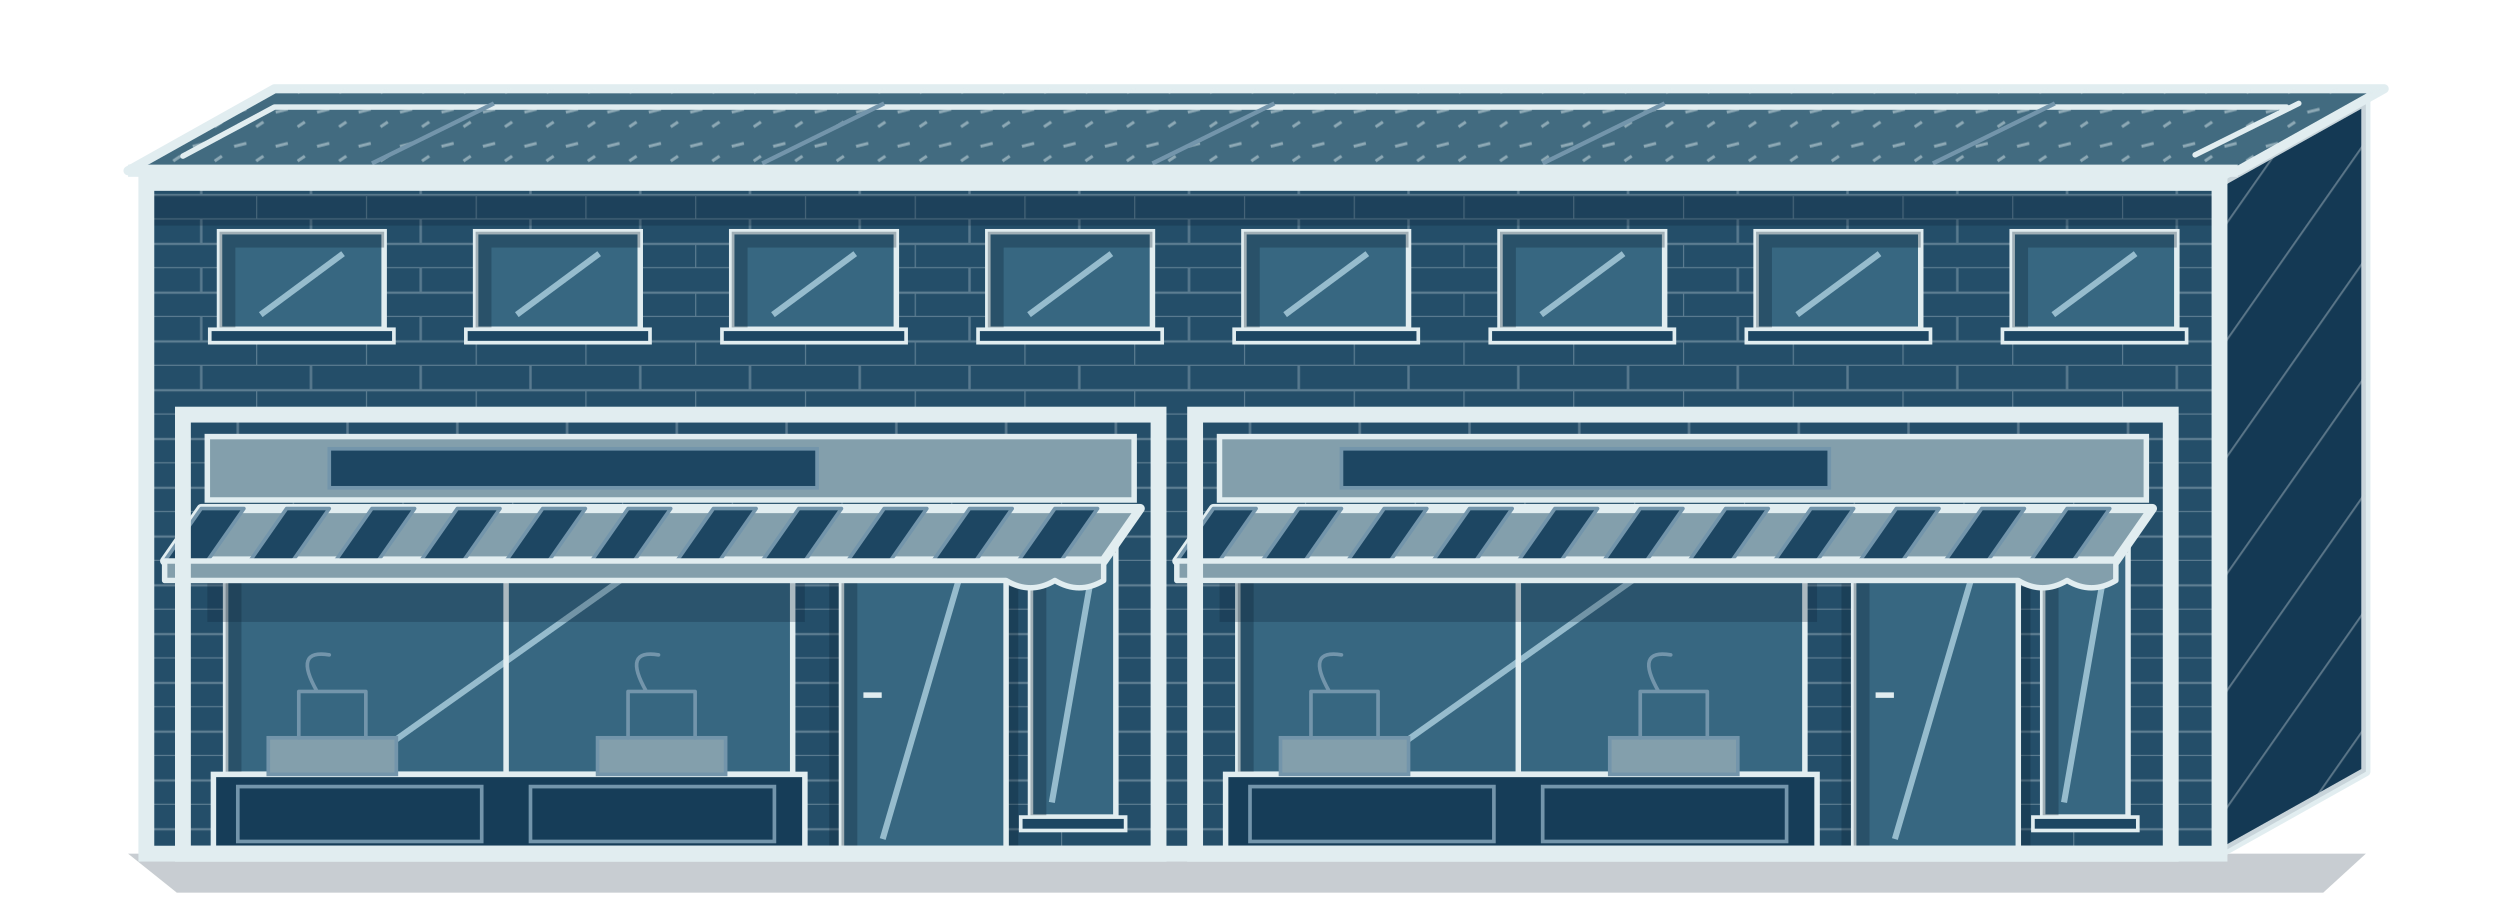
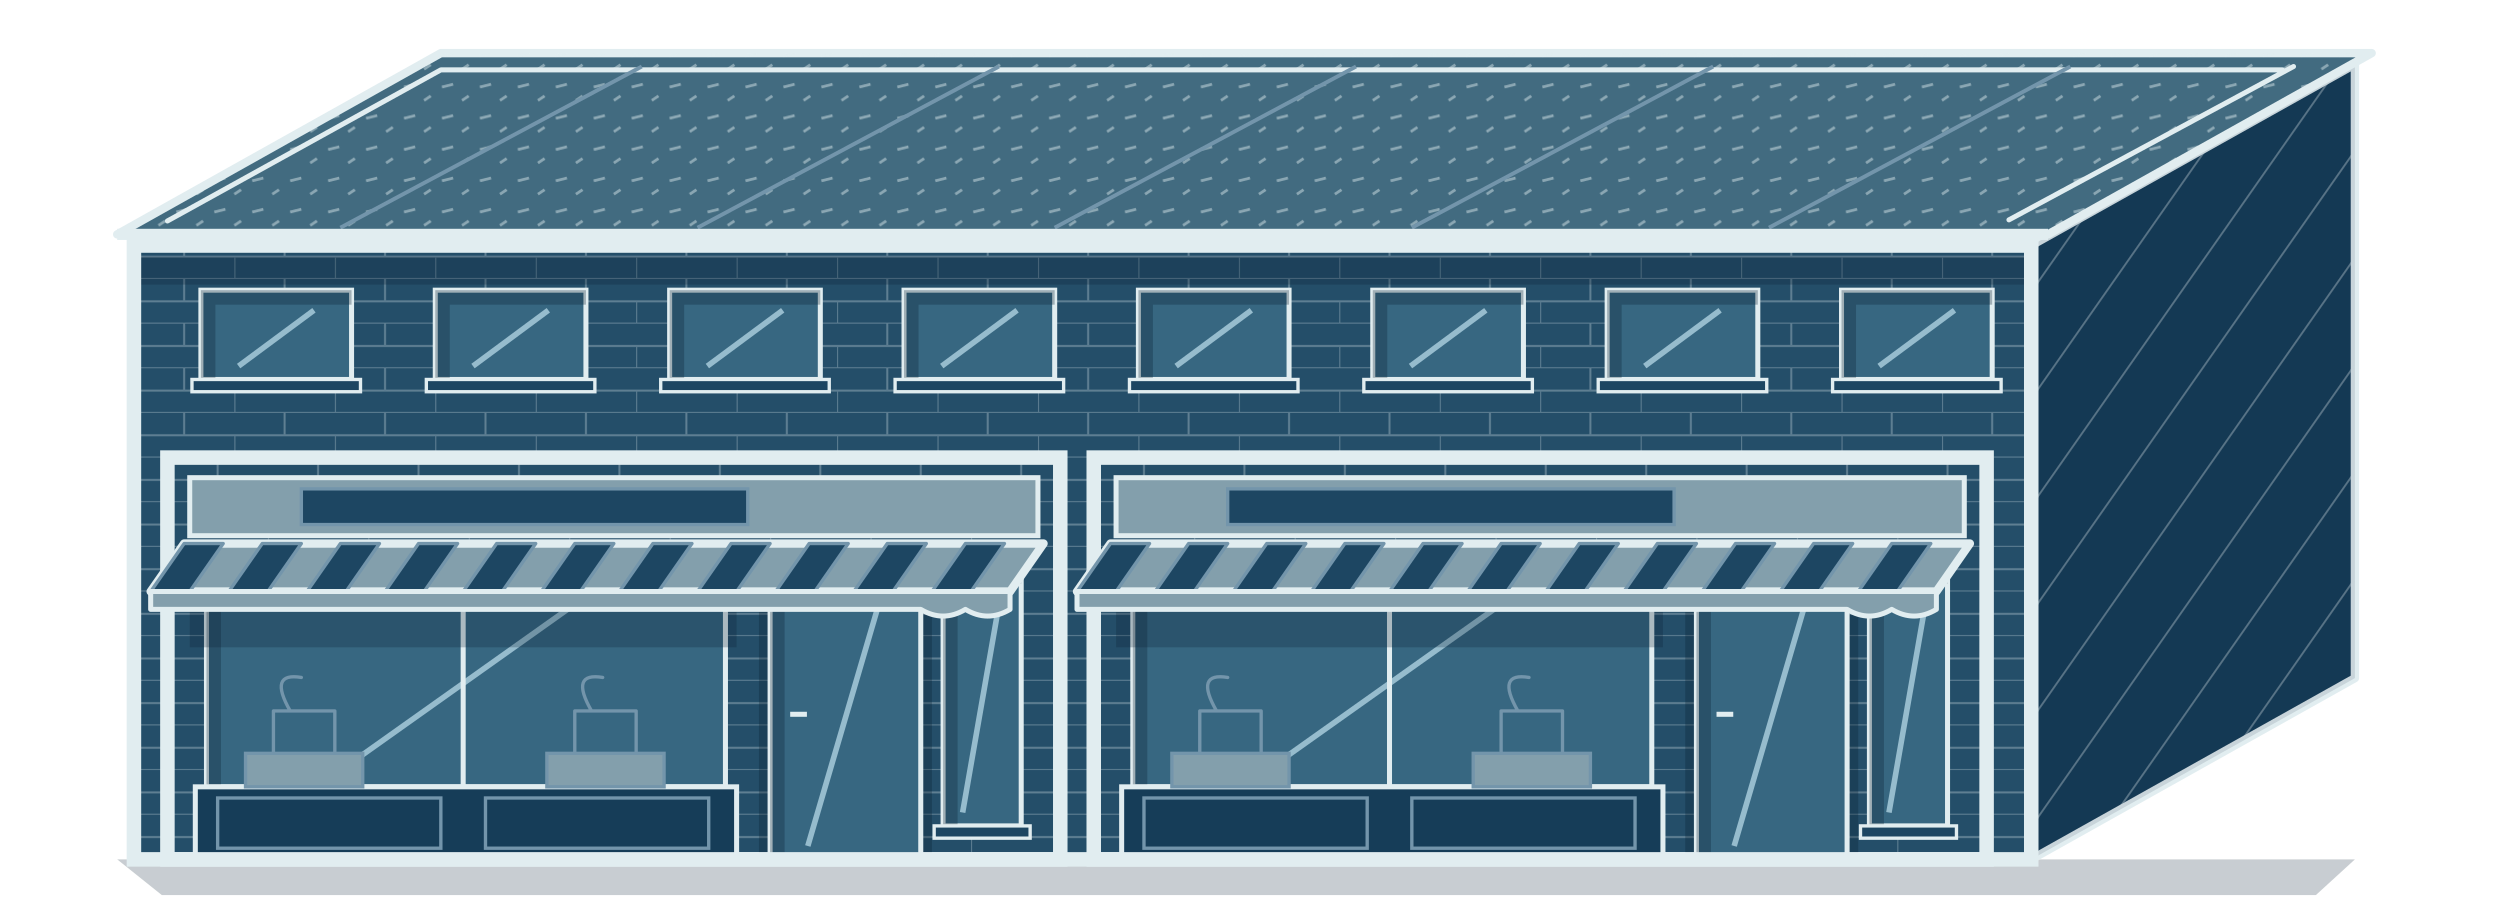
- <svg xmlns="http://www.w3.org/2000/svg" viewBox="-1.2 -7 20.5 7.5" role="img" aria-label="retail podium · illustrative template">
+ <svg xmlns="http://www.w3.org/2000/svg" viewBox="-1.2 -7.7 22.4 8.2" role="img" aria-label="retail podium · illustrative template">
  <defs>
    <linearGradient id="podium-retail-blueprint-wash" x1="0" y1="0" x2="1" y2=".5">
      <stop stop-color="#7eb4cd" stop-opacity=".8" />
      <stop offset=".45" stop-color="#b6c5c5" stop-opacity=".05" />
      <stop offset="1" stop-color="#8b9c90" stop-opacity=".45" />
    </linearGradient>
    <linearGradient id="podium-retail-blueprint-leaf-wash" x1="0" y1="0" x2=".8" y2="1">
      <stop stop-color="#123958" stop-opacity=".28" />
      <stop offset=".5" stop-color="#9dbcb5" stop-opacity=".02" />
      <stop offset="1" stop-color="#9dbcb5" stop-opacity=".25" />
    </linearGradient>
    <linearGradient id="podium-retail-blueprint-lamp-glow" x1="0" y1="0" x2="0" y2="1">
      <stop stop-color="#f4d477" stop-opacity=".06" />
      <stop offset=".4" stop-color="#f1d589" stop-opacity=".17" />
      <stop offset="1" stop-color="#f1d589" stop-opacity="0" />
    </linearGradient>
    <filter id="podium-retail-blueprint-soft-glow" x="-50%" y="-15%" width="200%" height="140%">
      <feGaussianBlur stdDeviation=".16" />
    </filter>
    <pattern id="podium-retail-blueprint-hatch" width=".55" height=".55" patternUnits="userSpaceOnUse" patternTransform="rotate(35)">
      <path d="M0,0 V.55" stroke="#e1edf0" stroke-width=".035" opacity=".35" />
    </pattern>
    <pattern id="podium-retail-blueprint-roof-hatch" width=".34" height=".28" patternUnits="userSpaceOnUse">
      <path d="M.04,.08 l.1,-.025 M.22,.2 l.06,-.04" stroke="#e1edf0" stroke-width=".025" opacity=".45" />
    </pattern>
    <pattern id="podium-retail-blueprint-brick" width=".9" height=".4" patternUnits="userSpaceOnUse">
      <path d="M0,.2 H.9 M0,.4 H.9 M.45,0 V.2 M0,.2 V.4" stroke="#e1edf0" stroke-width=".02" opacity=".28" />
    </pattern>
    <pattern id="podium-retail-blueprint-panel" width="2.6" height="3" patternUnits="userSpaceOnUse">
      <path d="M0,0 H2.6 M0,0 V3" stroke="#e1edf0" stroke-width=".025" opacity=".16" />
    </pattern>
    <filter id="podium-retail-blueprint-grain" x="0" y="0" width="100%" height="100%">
      <feTurbulence type="fractalNoise" baseFrequency=".65" numOctaves="3" stitchTiles="stitch" />
      <feColorMatrix type="saturate" values="0" />
    </filter>
  </defs>
  <g data-feature="podium-retail">
-     <path d="M-.15,0 H18.2 l-.35,.32 H.25 Z" fill="#061d30" stroke="none" stroke-width="0" stroke-linecap="round" stroke-linejoin="round" opacity=".22" />
-     <path d="M17,0 V-5.5 l1.2,-0.672 V-0.672 Z" fill="#163d58" stroke="#e1edf0" stroke-width="0.075" stroke-linecap="round" stroke-linejoin="round" />
-     <path d="M17,0 V-5.5 l1.2,-0.672 V-0.672 Z" fill="url(#podium-retail-blueprint-hatch)" stroke="none" stroke-width="0.075" stroke-linecap="round" stroke-linejoin="round" />
-     <path d="M17,0 V-5.5 l1.2,-0.672 V-0.672 Z" fill="#061d30" stroke="none" stroke-width="0" stroke-linecap="round" stroke-linejoin="round" opacity=".12" />
+     <path d="M-.15,0 H19.9 l-.35,.32 H.25 Z" fill="#061d30" stroke="none" stroke-width="0" stroke-linecap="round" stroke-linejoin="round" opacity=".22" />
+     <path d="M17,0 V-5.5 l2.9,-1.624 V-1.624 Z" fill="#163d58" stroke="#e1edf0" stroke-width="0.075" stroke-linecap="round" stroke-linejoin="round" />
+     <path d="M17,0 V-5.5 l2.9,-1.624 V-1.624 Z" fill="url(#podium-retail-blueprint-hatch)" stroke="none" stroke-width="0.075" stroke-linecap="round" stroke-linejoin="round" />
+     <path d="M17,0 V-5.5 l2.9,-1.624 V-1.624 Z" fill="#061d30" stroke="none" stroke-width="0" stroke-linecap="round" stroke-linejoin="round" opacity=".12" />
    <rect x="0" y="-5.5" width="17" height="5.5" fill="#244e69" stroke="none" stroke-width="0" />
    <rect x="0" y="-5.5" width="17" height="5.5" fill="url(#podium-retail-blueprint-brick)" stroke="none" stroke-width="0" />
    <g data-feature="closed-roof">
-       <path d="M-0.15,-5.6 l1.2,-0.672 h17.3 l-1.2,0.672 Z" fill="#426b80" stroke="#e1edf0" stroke-width="0.075" stroke-linecap="round" stroke-linejoin="round" />
-       <path d="M-0.15,-5.6 l1.2,-0.672 h17.3 l-1.2,0.672 Z" fill="url(#podium-retail-blueprint-roof-hatch)" stroke="none" stroke-width="0.075" stroke-linecap="round" stroke-linejoin="round" />
-       <path d="M0.3,-5.72 l0.75,-0.402 h16.5 M16.8,-5.73 l0.85,-0.422" fill="none" stroke="#e1edf0" stroke-width="0.045" stroke-linecap="round" stroke-linejoin="round" />
-       <line x1="1.85" y1="-5.66" x2="2.85" y2="-6.152" stroke="#7395ab" stroke-width="0.035" />
-       <line x1="5.05" y1="-5.66" x2="6.05" y2="-6.152" stroke="#7395ab" stroke-width="0.035" />
-       <line x1="8.25" y1="-5.66" x2="9.25" y2="-6.152" stroke="#7395ab" stroke-width="0.035" />
-       <line x1="11.45" y1="-5.66" x2="12.45" y2="-6.152" stroke="#7395ab" stroke-width="0.035" />
-       <line x1="14.65" y1="-5.66" x2="15.65" y2="-6.152" stroke="#7395ab" stroke-width="0.035" />
+       <path d="M-0.15,-5.6 l2.9,-1.624 h17.3 l-2.9,1.624 Z" fill="#426b80" stroke="#e1edf0" stroke-width="0.075" stroke-linecap="round" stroke-linejoin="round" />
+       <path d="M-0.15,-5.6 l2.9,-1.624 h17.3 l-2.9,1.624 Z" fill="url(#podium-retail-blueprint-roof-hatch)" stroke="none" stroke-width="0.075" stroke-linecap="round" stroke-linejoin="round" />
+       <path d="M0.3,-5.72 l2.45,-1.354 h16.5 M16.8,-5.73 l2.55,-1.374" fill="none" stroke="#e1edf0" stroke-width="0.045" stroke-linecap="round" stroke-linejoin="round" />
+       <line x1="1.85" y1="-5.66" x2="4.55" y2="-7.104" stroke="#7395ab" stroke-width="0.035" />
+       <line x1="5.05" y1="-5.66" x2="7.75" y2="-7.104" stroke="#7395ab" stroke-width="0.035" />
+       <line x1="8.25" y1="-5.66" x2="10.95" y2="-7.104" stroke="#7395ab" stroke-width="0.035" />
+       <line x1="11.45" y1="-5.66" x2="14.15" y2="-7.104" stroke="#7395ab" stroke-width="0.035" />
+       <line x1="14.65" y1="-5.66" x2="17.35" y2="-7.104" stroke="#7395ab" stroke-width="0.035" />
      <line x1="-0.15" y1="-5.6" x2="17.15" y2="-5.6" stroke="#e1edf0" stroke-width="0.1" />
    </g>
    <rect x="0" y="-5.4" width="17" height="0.25" fill="#061d30" stroke="none" stroke-width="0" opacity="0.25" />
    <g transform="translate(.3)">
      <rect x="0" y="-3.6" width="8" height="3.6" fill="#244e69" stroke="none" stroke-width="0" />
      <rect x="0" y="-3.6" width="8" height="3.6" fill="url(#podium-retail-blueprint-brick)" stroke="none" stroke-width="0" />
+       <rect x="0" y="-3.6" width="8" height="3.6" fill="none" stroke="#e1edf0" stroke-width="0.13" />
      <rect x="0.2" y="-3.42" width="7.6" height="0.52" fill="#839fac" stroke="#e1edf0" stroke-width="0.045" />
      <rect x="1.2" y="-3.32" width="4" height="0.32" fill="#1d4662" stroke="#7395ab" stroke-width="0.03" />
      <rect x="0.35" y="-2.6" width="4.65" height="1.95" fill="#376781" stroke="#e1edf0" stroke-width="0.045" />
      <path d="M0.35,-2.6 h4.65 v.13 h-4.52 V-0.65 h-.13 Z" fill="#061d30" stroke="none" stroke-width="0" stroke-linecap="round" stroke-linejoin="round" opacity=".3" />
      <line x1="1.513" y1="-0.77" x2="3.838" y2="-2.42" stroke="#bfe0ee" stroke-width="0.05" opacity=".7" />
      <rect x="0.27" y="-0.65" width="4.81" height="0.11" fill="#1d4662" stroke="#e1edf0" stroke-width="0.03" />
      <line x1="2.65" y1="-2.6" x2="2.65" y2="-0.65" stroke="#e1edf0" stroke-width="0.045" />
      <rect x="0.25" y="-0.65" width="4.85" height="0.65" fill="#163d58" stroke="#e1edf0" stroke-width="0.045" />
      <rect x="0.45" y="-0.55" width="2" height="0.45" fill="none" stroke="#7395ab" stroke-width="0.03" />
      <rect x="2.85" y="-0.55" width="2" height="0.45" fill="none" stroke="#7395ab" stroke-width="0.03" />
      <rect x="5.3" y="-2.7" width="1.55" height="2.7" fill="#061d30" stroke="none" stroke-width="0" opacity=".3" />
      <rect x="5.4" y="-2.6" width="1.35" height="2.6" fill="#376781" stroke="#e1edf0" stroke-width="0.045" />
      <path d="M5.4,-2.6 h1.35 v.13 h-1.22 V0 h-.13 Z" fill="#061d30" stroke="none" stroke-width="0" stroke-linecap="round" stroke-linejoin="round" opacity=".3" />
      <line x1="5.738" y1="-0.12" x2="6.413" y2="-2.42" stroke="#bfe0ee" stroke-width="0.05" opacity=".7" />
      <line x1="5.58" y1="-1.3" x2="5.73" y2="-1.3" stroke="#e1edf0" stroke-width="0.045" />
      <rect x="6.95" y="-2.6" width="0.7" height="2.3" fill="#376781" stroke="#e1edf0" stroke-width="0.045" />
      <path d="M6.95,-2.6 h0.7 v.13 h-0.57 V-0.3 h-.13 Z" fill="#061d30" stroke="none" stroke-width="0" stroke-linecap="round" stroke-linejoin="round" opacity=".3" />
      <line x1="7.125" y1="-0.42" x2="7.475" y2="-2.42" stroke="#bfe0ee" stroke-width="0.05" opacity=".7" />
      <rect x="6.87" y="-0.3" width="0.86" height="0.11" fill="#1d4662" stroke="#e1edf0" stroke-width="0.03" />
      <rect x="0.2" y="-2.35" width="4.9" height="0.45" fill="#061d30" stroke="none" stroke-width="0" opacity="0.25" />
      <path d="M.15,-2.83 H7.85 l-.3,.43 H-.15Z" fill="#839fac" stroke="#e1edf0" stroke-width="0.075" stroke-linecap="round" stroke-linejoin="round" />
      <path d="M0.15,-2.83 h.35 l-.3,.43 h-.35Z" fill="#1d4662" stroke="#7395ab" stroke-width="0.03" stroke-linecap="round" stroke-linejoin="round" />
      <path d="M0.85,-2.83 h.35 l-.3,.43 h-.35Z" fill="#1d4662" stroke="#7395ab" stroke-width="0.03" stroke-linecap="round" stroke-linejoin="round" />
      <path d="M1.55,-2.83 h.35 l-.3,.43 h-.35Z" fill="#1d4662" stroke="#7395ab" stroke-width="0.03" stroke-linecap="round" stroke-linejoin="round" />
      <path d="M2.25,-2.83 h.35 l-.3,.43 h-.35Z" fill="#1d4662" stroke="#7395ab" stroke-width="0.03" stroke-linecap="round" stroke-linejoin="round" />
      <path d="M2.95,-2.83 h.35 l-.3,.43 h-.35Z" fill="#1d4662" stroke="#7395ab" stroke-width="0.03" stroke-linecap="round" stroke-linejoin="round" />
      <path d="M3.65,-2.83 h.35 l-.3,.43 h-.35Z" fill="#1d4662" stroke="#7395ab" stroke-width="0.03" stroke-linecap="round" stroke-linejoin="round" />
      <path d="M4.35,-2.83 h.35 l-.3,.43 h-.35Z" fill="#1d4662" stroke="#7395ab" stroke-width="0.03" stroke-linecap="round" stroke-linejoin="round" />
      <path d="M5.05,-2.83 h.35 l-.3,.43 h-.35Z" fill="#1d4662" stroke="#7395ab" stroke-width="0.03" stroke-linecap="round" stroke-linejoin="round" />
      <path d="M5.75,-2.83 h.35 l-.3,.43 h-.35Z" fill="#1d4662" stroke="#7395ab" stroke-width="0.03" stroke-linecap="round" stroke-linejoin="round" />
      <path d="M6.45,-2.83 h.35 l-.3,.43 h-.35Z" fill="#1d4662" stroke="#7395ab" stroke-width="0.03" stroke-linecap="round" stroke-linejoin="round" />
      <path d="M7.15,-2.83 h.35 l-.3,.43 h-.35Z" fill="#1d4662" stroke="#7395ab" stroke-width="0.03" stroke-linecap="round" stroke-linejoin="round" />
      <path d="M-.15,-2.4 h7.7 v.16 q-.2,.12 -.4,0 q-.2,.12 -.4,0 H-.15Z" fill="#839fac" stroke="#e1edf0" stroke-width="0.045" stroke-linecap="round" stroke-linejoin="round" />
      <rect x="0.7" y="-0.95" width="1.05" height="0.3" fill="#839fac" stroke="#7395ab" stroke-width="0.03" />
      <path d="M0.95,-.95 v-.38 h.55 v.38 M1.1,-1.33 q-.2,-.35 .1,-.3" fill="none" stroke="#7395ab" stroke-width="0.03" stroke-linecap="round" stroke-linejoin="round" />
      <rect x="3.4" y="-0.95" width="1.05" height="0.3" fill="#839fac" stroke="#7395ab" stroke-width="0.03" />
      <path d="M3.65,-.95 v-.38 h.55 v.38 M3.8,-1.33 q-.2,-.35 .1,-.3" fill="none" stroke="#7395ab" stroke-width="0.03" stroke-linecap="round" stroke-linejoin="round" />
-       <rect x="0" y="-3.6" width="8" height="3.6" fill="none" stroke="#e1edf0" stroke-width="0.13" />
    </g>
    <g transform="translate(8.6)">
      <rect x="0" y="-3.6" width="8" height="3.6" fill="#244e69" stroke="none" stroke-width="0" />
      <rect x="0" y="-3.6" width="8" height="3.6" fill="url(#podium-retail-blueprint-brick)" stroke="none" stroke-width="0" />
+       <rect x="0" y="-3.6" width="8" height="3.6" fill="none" stroke="#e1edf0" stroke-width="0.13" />
      <rect x="0.2" y="-3.42" width="7.6" height="0.52" fill="#839fac" stroke="#e1edf0" stroke-width="0.045" />
      <rect x="1.2" y="-3.32" width="4" height="0.32" fill="#1d4662" stroke="#7395ab" stroke-width="0.03" />
      <rect x="0.35" y="-2.6" width="4.65" height="1.95" fill="#376781" stroke="#e1edf0" stroke-width="0.045" />
      <path d="M0.35,-2.6 h4.65 v.13 h-4.52 V-0.65 h-.13 Z" fill="#061d30" stroke="none" stroke-width="0" stroke-linecap="round" stroke-linejoin="round" opacity=".3" />
      <line x1="1.513" y1="-0.77" x2="3.838" y2="-2.42" stroke="#bfe0ee" stroke-width="0.05" opacity=".7" />
      <rect x="0.27" y="-0.65" width="4.81" height="0.11" fill="#1d4662" stroke="#e1edf0" stroke-width="0.03" />
      <line x1="2.65" y1="-2.6" x2="2.65" y2="-0.65" stroke="#e1edf0" stroke-width="0.045" />
      <rect x="0.25" y="-0.65" width="4.85" height="0.65" fill="#163d58" stroke="#e1edf0" stroke-width="0.045" />
      <rect x="0.45" y="-0.55" width="2" height="0.45" fill="none" stroke="#7395ab" stroke-width="0.03" />
      <rect x="2.85" y="-0.55" width="2" height="0.45" fill="none" stroke="#7395ab" stroke-width="0.03" />
      <rect x="5.3" y="-2.7" width="1.55" height="2.7" fill="#061d30" stroke="none" stroke-width="0" opacity=".3" />
      <rect x="5.4" y="-2.6" width="1.35" height="2.6" fill="#376781" stroke="#e1edf0" stroke-width="0.045" />
      <path d="M5.4,-2.6 h1.35 v.13 h-1.22 V0 h-.13 Z" fill="#061d30" stroke="none" stroke-width="0" stroke-linecap="round" stroke-linejoin="round" opacity=".3" />
      <line x1="5.738" y1="-0.12" x2="6.413" y2="-2.42" stroke="#bfe0ee" stroke-width="0.05" opacity=".7" />
      <line x1="5.58" y1="-1.3" x2="5.73" y2="-1.3" stroke="#e1edf0" stroke-width="0.045" />
      <rect x="6.95" y="-2.6" width="0.7" height="2.3" fill="#376781" stroke="#e1edf0" stroke-width="0.045" />
      <path d="M6.95,-2.6 h0.7 v.13 h-0.57 V-0.3 h-.13 Z" fill="#061d30" stroke="none" stroke-width="0" stroke-linecap="round" stroke-linejoin="round" opacity=".3" />
      <line x1="7.125" y1="-0.42" x2="7.475" y2="-2.42" stroke="#bfe0ee" stroke-width="0.05" opacity=".7" />
      <rect x="6.87" y="-0.3" width="0.86" height="0.11" fill="#1d4662" stroke="#e1edf0" stroke-width="0.03" />
      <rect x="0.2" y="-2.35" width="4.9" height="0.45" fill="#061d30" stroke="none" stroke-width="0" opacity="0.25" />
      <path d="M.15,-2.83 H7.85 l-.3,.43 H-.15Z" fill="#839fac" stroke="#e1edf0" stroke-width="0.075" stroke-linecap="round" stroke-linejoin="round" />
      <path d="M0.15,-2.83 h.35 l-.3,.43 h-.35Z" fill="#1d4662" stroke="#7395ab" stroke-width="0.03" stroke-linecap="round" stroke-linejoin="round" />
      <path d="M0.85,-2.83 h.35 l-.3,.43 h-.35Z" fill="#1d4662" stroke="#7395ab" stroke-width="0.03" stroke-linecap="round" stroke-linejoin="round" />
      <path d="M1.55,-2.83 h.35 l-.3,.43 h-.35Z" fill="#1d4662" stroke="#7395ab" stroke-width="0.03" stroke-linecap="round" stroke-linejoin="round" />
      <path d="M2.25,-2.83 h.35 l-.3,.43 h-.35Z" fill="#1d4662" stroke="#7395ab" stroke-width="0.03" stroke-linecap="round" stroke-linejoin="round" />
      <path d="M2.95,-2.83 h.35 l-.3,.43 h-.35Z" fill="#1d4662" stroke="#7395ab" stroke-width="0.03" stroke-linecap="round" stroke-linejoin="round" />
      <path d="M3.65,-2.83 h.35 l-.3,.43 h-.35Z" fill="#1d4662" stroke="#7395ab" stroke-width="0.03" stroke-linecap="round" stroke-linejoin="round" />
      <path d="M4.35,-2.83 h.35 l-.3,.43 h-.35Z" fill="#1d4662" stroke="#7395ab" stroke-width="0.03" stroke-linecap="round" stroke-linejoin="round" />
      <path d="M5.05,-2.83 h.35 l-.3,.43 h-.35Z" fill="#1d4662" stroke="#7395ab" stroke-width="0.03" stroke-linecap="round" stroke-linejoin="round" />
      <path d="M5.75,-2.83 h.35 l-.3,.43 h-.35Z" fill="#1d4662" stroke="#7395ab" stroke-width="0.03" stroke-linecap="round" stroke-linejoin="round" />
      <path d="M6.45,-2.83 h.35 l-.3,.43 h-.35Z" fill="#1d4662" stroke="#7395ab" stroke-width="0.03" stroke-linecap="round" stroke-linejoin="round" />
      <path d="M7.15,-2.83 h.35 l-.3,.43 h-.35Z" fill="#1d4662" stroke="#7395ab" stroke-width="0.03" stroke-linecap="round" stroke-linejoin="round" />
      <path d="M-.15,-2.4 h7.7 v.16 q-.2,.12 -.4,0 q-.2,.12 -.4,0 H-.15Z" fill="#839fac" stroke="#e1edf0" stroke-width="0.045" stroke-linecap="round" stroke-linejoin="round" />
      <rect x="0.7" y="-0.95" width="1.05" height="0.3" fill="#839fac" stroke="#7395ab" stroke-width="0.03" />
      <path d="M0.95,-.95 v-.38 h.55 v.38 M1.1,-1.33 q-.2,-.35 .1,-.3" fill="none" stroke="#7395ab" stroke-width="0.03" stroke-linecap="round" stroke-linejoin="round" />
      <rect x="3.4" y="-0.95" width="1.05" height="0.3" fill="#839fac" stroke="#7395ab" stroke-width="0.03" />
      <path d="M3.65,-.95 v-.38 h.55 v.38 M3.8,-1.33 q-.2,-.35 .1,-.3" fill="none" stroke="#7395ab" stroke-width="0.03" stroke-linecap="round" stroke-linejoin="round" />
-       <rect x="0" y="-3.6" width="8" height="3.6" fill="none" stroke="#e1edf0" stroke-width="0.13" />
    </g>
    <rect x="0.6" y="-5.1" width="1.35" height="0.8" fill="#376781" stroke="#e1edf0" stroke-width="0.045" />
    <path d="M0.6,-5.1 h1.35 v.13 h-1.22 V-4.3 h-.13 Z" fill="#061d30" stroke="none" stroke-width="0" stroke-linecap="round" stroke-linejoin="round" opacity=".3" />
    <line x1="0.938" y1="-4.42" x2="1.613" y2="-4.92" stroke="#bfe0ee" stroke-width="0.05" opacity=".7" />
    <rect x="0.52" y="-4.3" width="1.51" height="0.11" fill="#1d4662" stroke="#e1edf0" stroke-width="0.03" />
    <rect x="2.7" y="-5.1" width="1.35" height="0.8" fill="#376781" stroke="#e1edf0" stroke-width="0.045" />
    <path d="M2.7,-5.1 h1.35 v.13 h-1.22 V-4.3 h-.13 Z" fill="#061d30" stroke="none" stroke-width="0" stroke-linecap="round" stroke-linejoin="round" opacity=".3" />
    <line x1="3.038" y1="-4.42" x2="3.713" y2="-4.92" stroke="#bfe0ee" stroke-width="0.05" opacity=".7" />
    <rect x="2.62" y="-4.3" width="1.51" height="0.11" fill="#1d4662" stroke="#e1edf0" stroke-width="0.03" />
    <rect x="4.8" y="-5.1" width="1.35" height="0.8" fill="#376781" stroke="#e1edf0" stroke-width="0.045" />
    <path d="M4.8,-5.1 h1.35 v.13 h-1.22 V-4.3 h-.13 Z" fill="#061d30" stroke="none" stroke-width="0" stroke-linecap="round" stroke-linejoin="round" opacity=".3" />
    <line x1="5.138" y1="-4.42" x2="5.813" y2="-4.92" stroke="#bfe0ee" stroke-width="0.05" opacity=".7" />
    <rect x="4.72" y="-4.3" width="1.51" height="0.11" fill="#1d4662" stroke="#e1edf0" stroke-width="0.03" />
    <rect x="6.9" y="-5.1" width="1.35" height="0.8" fill="#376781" stroke="#e1edf0" stroke-width="0.045" />
    <path d="M6.9,-5.1 h1.35 v.13 h-1.22 V-4.3 h-.13 Z" fill="#061d30" stroke="none" stroke-width="0" stroke-linecap="round" stroke-linejoin="round" opacity=".3" />
    <line x1="7.238" y1="-4.42" x2="7.913" y2="-4.92" stroke="#bfe0ee" stroke-width="0.05" opacity=".7" />
    <rect x="6.82" y="-4.3" width="1.51" height="0.11" fill="#1d4662" stroke="#e1edf0" stroke-width="0.03" />
    <rect x="9" y="-5.1" width="1.35" height="0.8" fill="#376781" stroke="#e1edf0" stroke-width="0.045" />
    <path d="M9,-5.1 h1.35 v.13 h-1.22 V-4.3 h-.13 Z" fill="#061d30" stroke="none" stroke-width="0" stroke-linecap="round" stroke-linejoin="round" opacity=".3" />
    <line x1="9.338" y1="-4.42" x2="10.012" y2="-4.92" stroke="#bfe0ee" stroke-width="0.05" opacity=".7" />
    <rect x="8.92" y="-4.3" width="1.51" height="0.11" fill="#1d4662" stroke="#e1edf0" stroke-width="0.03" />
    <rect x="11.1" y="-5.1" width="1.35" height="0.8" fill="#376781" stroke="#e1edf0" stroke-width="0.045" />
    <path d="M11.1,-5.1 h1.35 v.13 h-1.22 V-4.3 h-.13 Z" fill="#061d30" stroke="none" stroke-width="0" stroke-linecap="round" stroke-linejoin="round" opacity=".3" />
    <line x1="11.438" y1="-4.42" x2="12.113" y2="-4.92" stroke="#bfe0ee" stroke-width="0.05" opacity=".7" />
    <rect x="11.02" y="-4.3" width="1.51" height="0.11" fill="#1d4662" stroke="#e1edf0" stroke-width="0.03" />
    <rect x="13.2" y="-5.1" width="1.35" height="0.8" fill="#376781" stroke="#e1edf0" stroke-width="0.045" />
    <path d="M13.2,-5.1 h1.35 v.13 h-1.22 V-4.3 h-.13 Z" fill="#061d30" stroke="none" stroke-width="0" stroke-linecap="round" stroke-linejoin="round" opacity=".3" />
    <line x1="13.537" y1="-4.42" x2="14.212" y2="-4.92" stroke="#bfe0ee" stroke-width="0.05" opacity=".7" />
    <rect x="13.12" y="-4.3" width="1.51" height="0.11" fill="#1d4662" stroke="#e1edf0" stroke-width="0.03" />
    <rect x="15.3" y="-5.1" width="1.35" height="0.8" fill="#376781" stroke="#e1edf0" stroke-width="0.045" />
    <path d="M15.3,-5.1 h1.35 v.13 h-1.22 V-4.3 h-.13 Z" fill="#061d30" stroke="none" stroke-width="0" stroke-linecap="round" stroke-linejoin="round" opacity=".3" />
    <line x1="15.637" y1="-4.42" x2="16.312" y2="-4.92" stroke="#bfe0ee" stroke-width="0.05" opacity=".7" />
    <rect x="15.22" y="-4.3" width="1.51" height="0.11" fill="#1d4662" stroke="#e1edf0" stroke-width="0.03" />
    <rect x="0" y="-5.5" width="17" height="5.5" fill="none" stroke="#e1edf0" stroke-width="0.13" />
  </g>
</svg>
